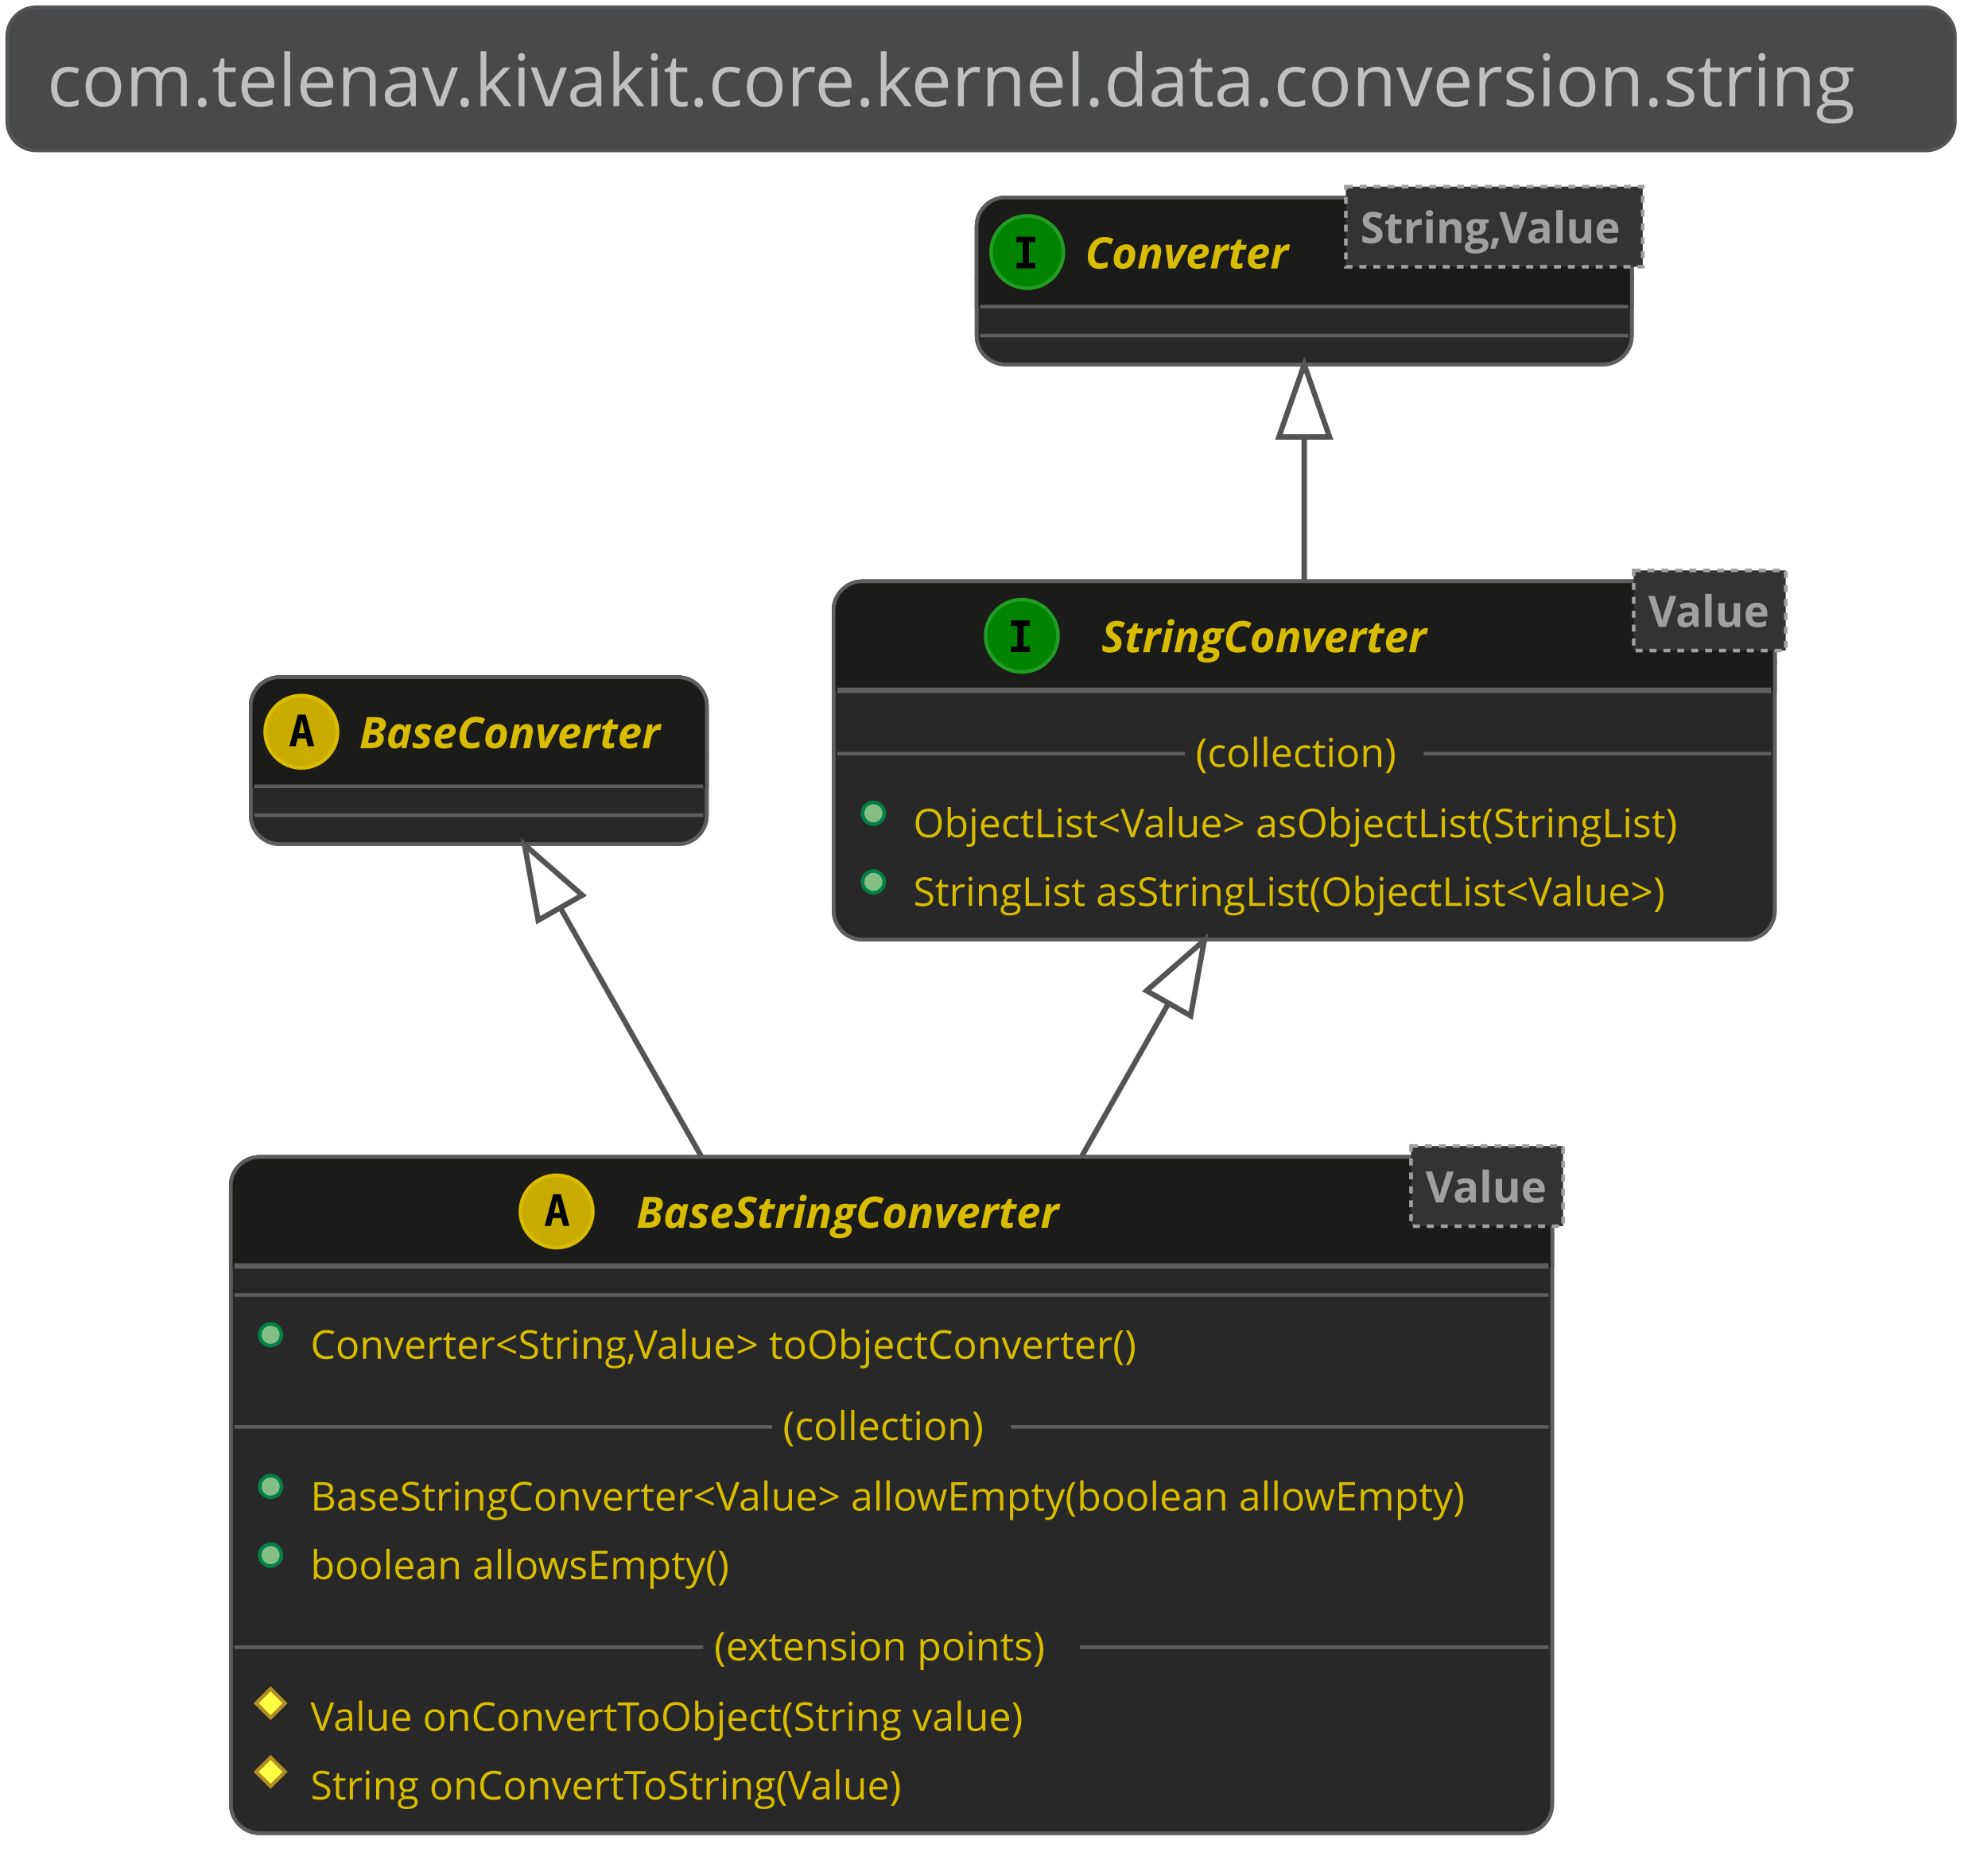
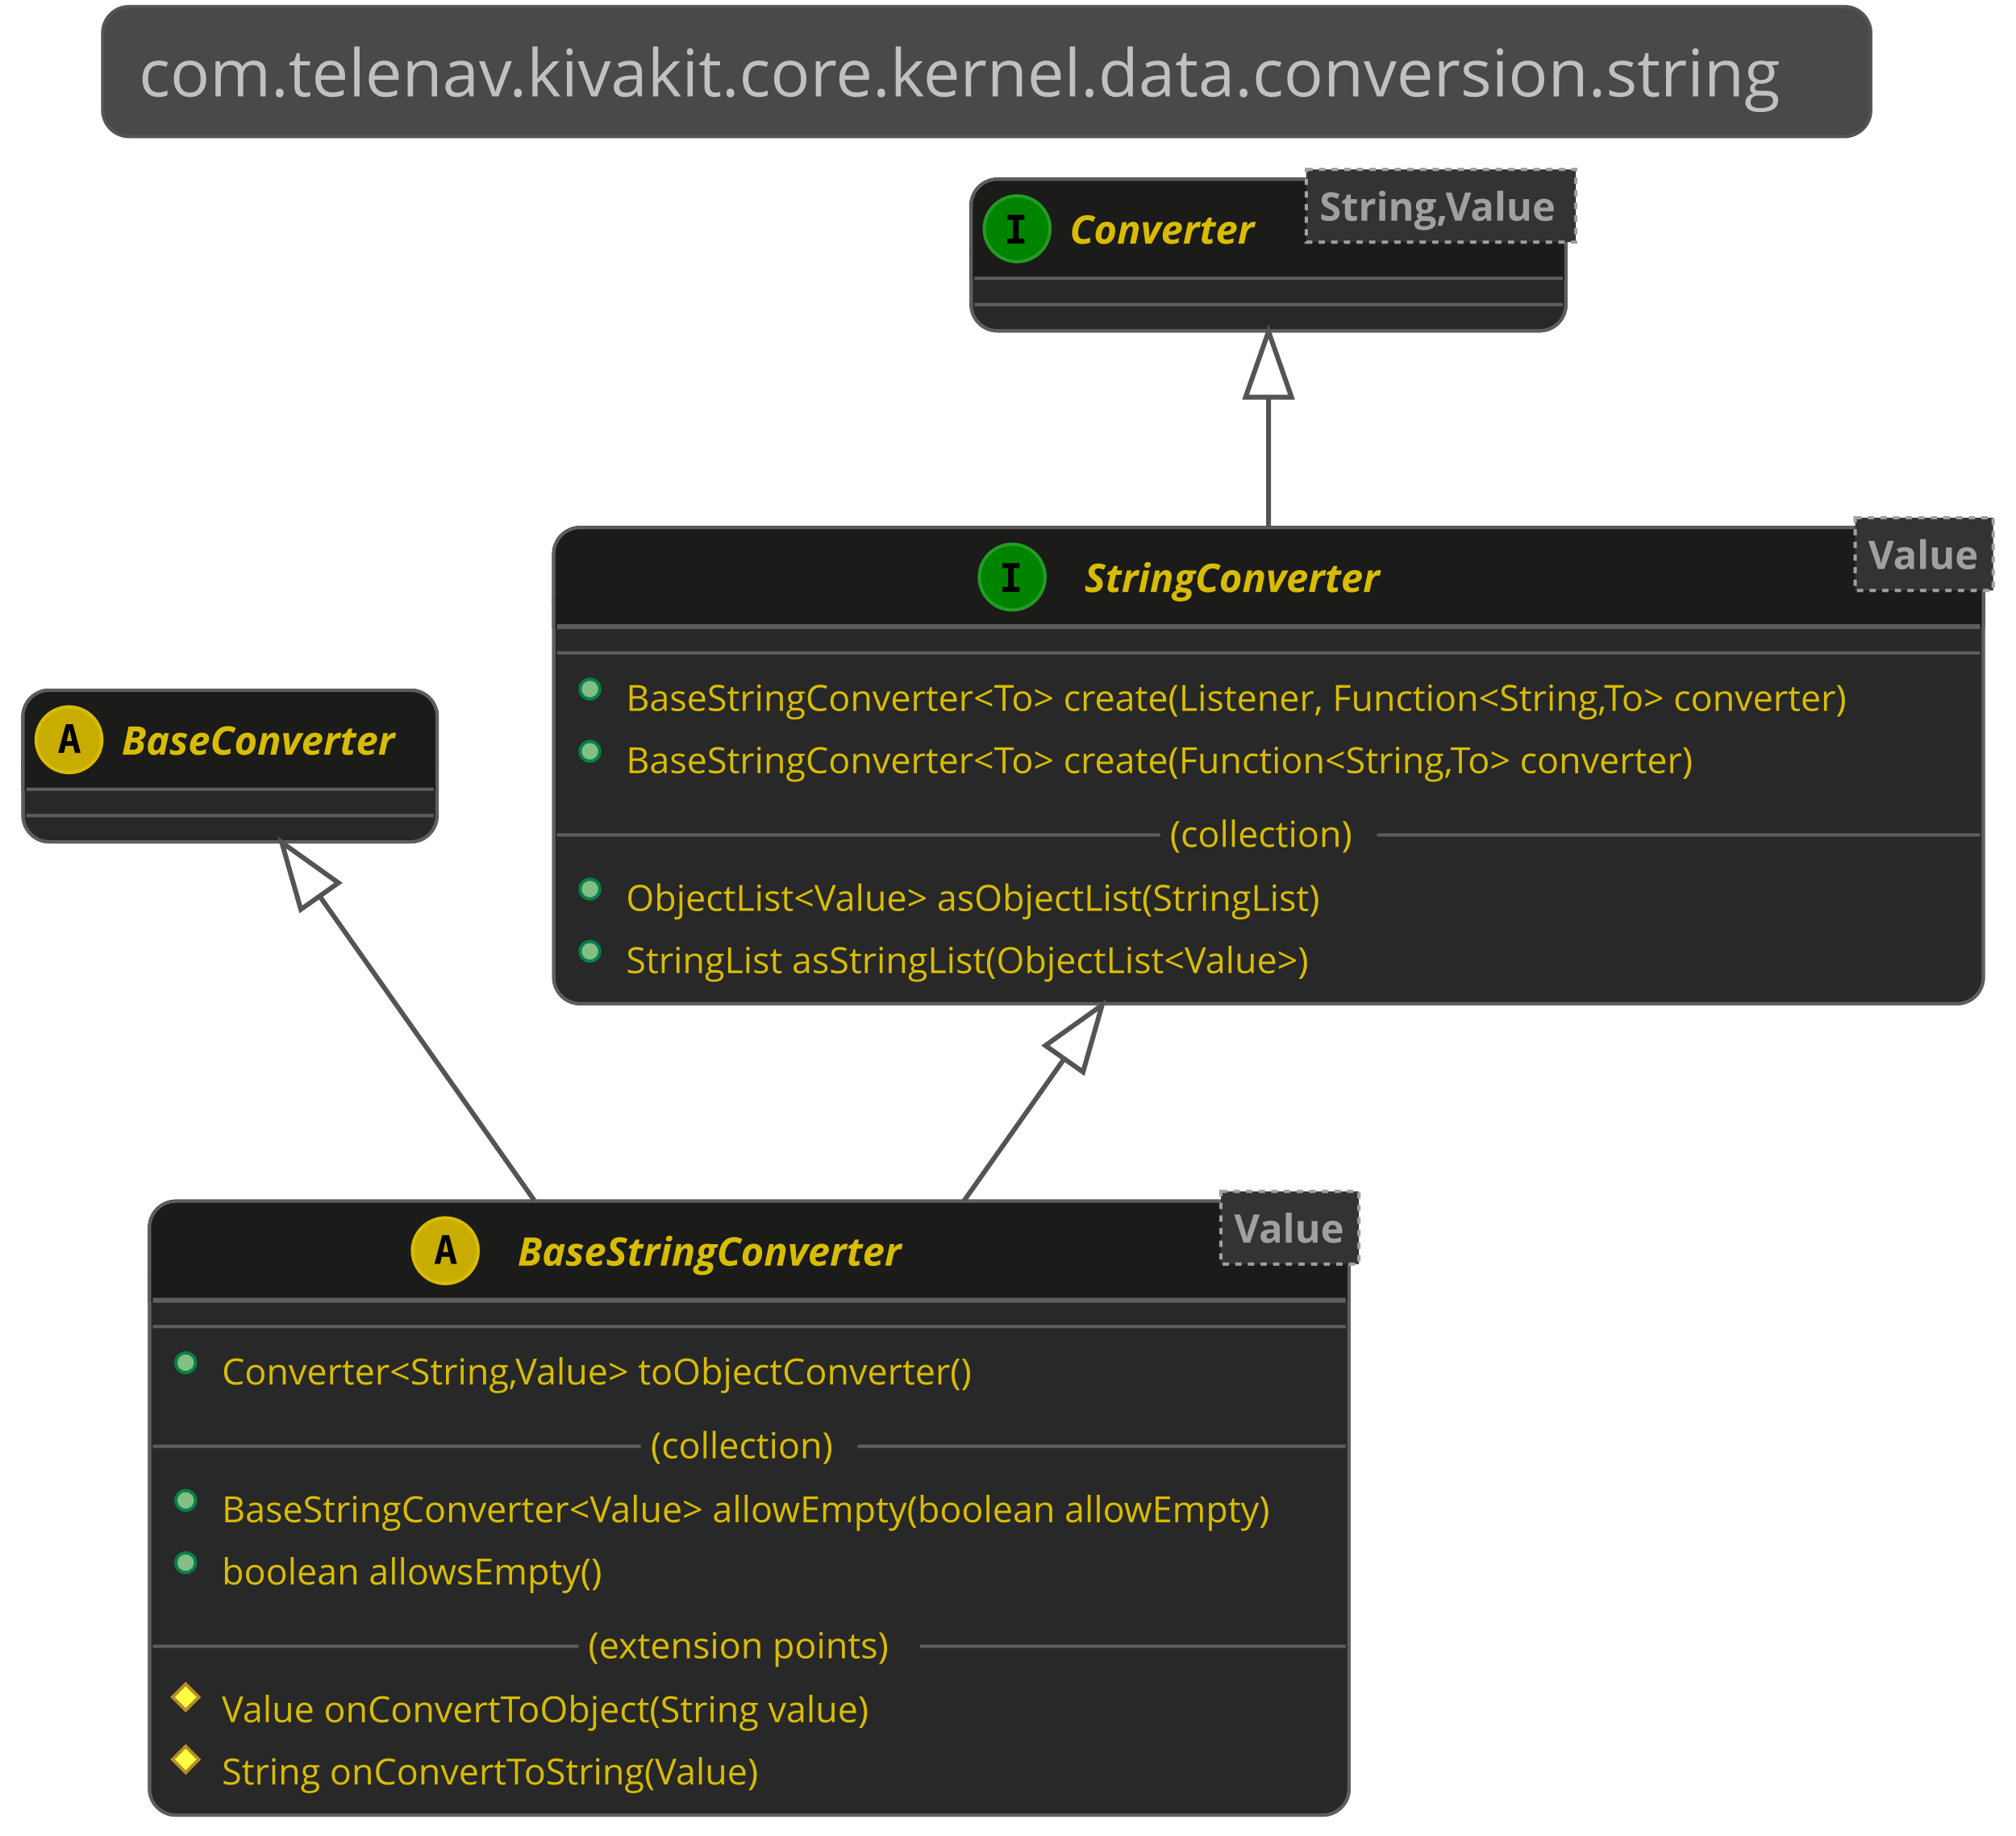
- <svg xmlns="http://www.w3.org/2000/svg" contentScriptType="application/ecmascript" contentStyleType="text/css" height="534.375px" preserveAspectRatio="none" style="width:572px;height:534px;background:#333333;" version="1.1" viewBox="0 0 572 534" width="572.917px" zoomAndPan="magnify">
+ <svg xmlns="http://www.w3.org/2000/svg" contentScriptType="application/ecmascript" contentStyleType="text/css" height="582.292px" preserveAspectRatio="none" style="width:639px;height:582px;background:#333333;" version="1.1" viewBox="0 0 639 582" width="639.583px" zoomAndPan="magnify">
  <defs />
  <g>
-     <rect fill="#48494B" height="41.203" rx="8.333" ry="8.333" style="stroke:#545454;stroke-width:1.042;" width="560.417" x="2.083" y="2.083" />
-     <text fill="#C0C0C0" font-family="Open Sans,Avenir,Nunito,Arial,Helvetica,SansSerif" font-size="20.833" lengthAdjust="spacing" textLength="537.5" x="13.542" y="30.558">com.telenav.kivakit.core.kernel.data.conversion.string</text>
-     <rect codeLine="6" fill="#282828" height="48.055" id="BaseConverter" rx="8.333" ry="8.333" style="stroke:#5E5E5E;stroke-width:1.042;" width="131.25" x="72.135" y="194.849" />
-     <rect fill="#1B1B1A" height="31.388" rx="8.333" ry="8.333" style="stroke:#1B1B1A;stroke-width:1.042;" width="131.25" x="72.135" y="194.849" />
-     <rect fill="#1B1B1A" height="8.333" style="stroke:#1B1B1A;stroke-width:1.042;" width="131.25" x="72.135" y="217.904" />
-     <rect codeLine="6" fill="none" height="48.055" id="BaseConverter" rx="8.333" ry="8.333" style="stroke:#5E5E5E;stroke-width:1.042;" width="131.25" x="72.135" y="194.849" />
-     <ellipse cx="86.719" cy="210.543" fill="#C8AC00" rx="10.417" ry="10.417" style="stroke:#D8BC00;stroke-width:1.042;" />
-     <path d="M86.833,207.245 L85.984,210.974 L87.687,210.974 Z M85.734,205.597 L87.937,205.597 L90.397,214.709 L88.597,214.709 L88.035,212.457 L85.624,212.457 L85.075,214.709 L83.274,214.709 Z " fill="#000000" />
-     <text fill="#D8BC00" font-family="Open Sans,Avenir,Nunito,Arial,Helvetica,SansSerif" font-size="12.5" font-style="italic" font-weight="bold" lengthAdjust="spacing" textLength="93.75" x="103.385" y="215.267">BaseConverter</text>
-     <line style="stroke:#5E5E5E;stroke-width:1.042;" x1="73.177" x2="202.344" y1="226.237" y2="226.237" />
-     <line style="stroke:#5E5E5E;stroke-width:1.042;" x1="73.177" x2="202.344" y1="234.57" y2="234.57" />
-     <rect codeLine="26" fill="#282828" height="103.123" id="StringConverter" rx="8.333" ry="8.333" style="stroke:#5E5E5E;stroke-width:1.042;" width="270.833" x="239.844" y="167.244" />
-     <rect fill="#1B1B1A" height="31.388" rx="8.333" ry="8.333" style="stroke:#1B1B1A;stroke-width:1.042;" width="270.833" x="239.844" y="167.244" />
-     <rect fill="#1B1B1A" height="8.333" style="stroke:#1B1B1A;stroke-width:1.042;" width="270.833" x="239.844" y="190.299" />
-     <rect codeLine="26" fill="none" height="103.123" id="StringConverter" rx="8.333" ry="8.333" style="stroke:#5E5E5E;stroke-width:1.042;" width="270.833" x="239.844" y="167.244" />
-     <ellipse cx="294.01" cy="182.939" fill="#008400" rx="10.417" ry="10.417" style="stroke:#239C23;stroke-width:1.042;" />
-     <path d="M290.894,180.101 L290.894,178.514 L296.32,178.514 L296.32,180.101 L294.507,180.101 L294.507,186.039 L296.32,186.039 L296.32,187.626 L290.894,187.626 L290.894,186.039 L292.706,186.039 L292.706,180.101 Z " fill="#000000" />
-     <text fill="#D8BC00" font-family="Open Sans,Avenir,Nunito,Arial,Helvetica,SansSerif" font-size="12.5" font-style="italic" font-weight="bold" lengthAdjust="spacing" textLength="102.083" x="316.927" y="187.663">StringConverter</text>
-     <rect fill="#333333" height="23.055" style="stroke:#A0A0A0;stroke-width:1.042;stroke-dasharray:2.0,2.0;" width="43.75" x="470.052" y="164.119" />
-     <text fill="#A0A0A0" font-family="Open Sans,Avenir,Nunito,Arial,Helvetica,SansSerif" font-size="12.5" font-weight="bold" lengthAdjust="spacing" textLength="35.417" x="474.219" y="180.371">Value</text>
-     <line style="stroke:#5E5E5E;stroke-width:1.562;" x1="240.885" x2="509.635" y1="198.633" y2="198.633" />
-     <ellipse cx="251.302" cy="234.003" fill="#84BE84" rx="3.125" ry="3.125" style="stroke:#038048;stroke-width:1.042;" />
-     <text fill="#D8BC00" font-family="Open Sans,Avenir,Nunito,Arial,Helvetica,SansSerif" font-size="11.458" lengthAdjust="spacing" textLength="238.542" x="262.76" y="240.914">ObjectList&lt;Value&gt; asObjectList(StringList)</text>
-     <ellipse cx="251.302" cy="253.748" fill="#84BE84" rx="3.125" ry="3.125" style="stroke:#038048;stroke-width:1.042;" />
-     <text fill="#D8BC00" font-family="Open Sans,Avenir,Nunito,Arial,Helvetica,SansSerif" font-size="11.458" lengthAdjust="spacing" textLength="235.417" x="262.76" y="260.659">StringList asStringList(ObjectList&lt;Value&gt;)</text>
-     <line style="stroke:#5E5E5E;stroke-width:1.042;" x1="240.885" x2="340.885" y1="216.839" y2="216.839" />
-     <text fill="#D8BC00" font-family="Open Sans,Avenir,Nunito,Arial,Helvetica,SansSerif" font-size="11.458" lengthAdjust="spacing" textLength="62.5" x="344.01" y="220.648">(collection)</text>
-     <line style="stroke:#5E5E5E;stroke-width:1.042;" x1="409.635" x2="509.635" y1="216.839" y2="216.839" />
-     <rect codeLine="12" fill="#282828" height="194.602" id="BaseStringConverter" rx="8.333" ry="8.333" style="stroke:#5E5E5E;stroke-width:1.042;" width="380.208" x="66.406" y="332.87" />
-     <rect fill="#1B1B1A" height="31.388" rx="8.333" ry="8.333" style="stroke:#1B1B1A;stroke-width:1.042;" width="380.208" x="66.406" y="332.87" />
-     <rect fill="#1B1B1A" height="8.333" style="stroke:#1B1B1A;stroke-width:1.042;" width="380.208" x="66.406" y="355.925" />
-     <rect codeLine="12" fill="none" height="194.602" id="BaseStringConverter" rx="8.333" ry="8.333" style="stroke:#5E5E5E;stroke-width:1.042;" width="380.208" x="66.406" y="332.87" />
-     <ellipse cx="160.156" cy="348.564" fill="#C8AC00" rx="10.417" ry="10.417" style="stroke:#D8BC00;stroke-width:1.042;" />
-     <path d="M160.27,345.266 L159.422,348.995 L161.125,348.995 Z M159.172,343.618 L161.375,343.618 L163.835,352.73 L162.034,352.73 L161.473,350.478 L159.062,350.478 L158.512,352.73 L156.712,352.73 Z " fill="#000000" />
-     <text fill="#D8BC00" font-family="Open Sans,Avenir,Nunito,Arial,Helvetica,SansSerif" font-size="12.5" font-style="italic" font-weight="bold" lengthAdjust="spacing" textLength="132.292" x="183.073" y="353.288">BaseStringConverter</text>
-     <rect fill="#333333" height="23.055" style="stroke:#A0A0A0;stroke-width:1.042;stroke-dasharray:2.0,2.0;" width="43.75" x="405.99" y="329.745" />
-     <text fill="#A0A0A0" font-family="Open Sans,Avenir,Nunito,Arial,Helvetica,SansSerif" font-size="12.5" font-weight="bold" lengthAdjust="spacing" textLength="35.417" x="410.156" y="345.996">Value</text>
-     <line style="stroke:#5E5E5E;stroke-width:1.562;" x1="67.448" x2="445.573" y1="364.258" y2="364.258" />
-     <line style="stroke:#5E5E5E;stroke-width:1.042;" x1="67.448" x2="445.573" y1="372.591" y2="372.591" />
-     <ellipse cx="77.865" cy="384.05" fill="#84BE84" rx="3.125" ry="3.125" style="stroke:#038048;stroke-width:1.042;" />
-     <text fill="#D8BC00" font-family="Open Sans,Avenir,Nunito,Arial,Helvetica,SansSerif" font-size="11.458" lengthAdjust="spacing" textLength="257.292" x="89.323" y="390.961">Converter&lt;String,Value&gt; toObjectConverter()</text>
-     <ellipse cx="77.865" cy="427.706" fill="#84BE84" rx="3.125" ry="3.125" style="stroke:#038048;stroke-width:1.042;" />
-     <text fill="#D8BC00" font-family="Open Sans,Avenir,Nunito,Arial,Helvetica,SansSerif" font-size="11.458" lengthAdjust="spacing" textLength="347.917" x="89.323" y="434.617">BaseStringConverter&lt;Value&gt; allowEmpty(boolean allowEmpty)</text>
-     <ellipse cx="77.865" cy="447.451" fill="#84BE84" rx="3.125" ry="3.125" style="stroke:#038048;stroke-width:1.042;" />
-     <text fill="#D8BC00" font-family="Open Sans,Avenir,Nunito,Arial,Helvetica,SansSerif" font-size="11.458" lengthAdjust="spacing" textLength="125" x="89.323" y="454.362">boolean allowsEmpty()</text>
-     <line style="stroke:#5E5E5E;stroke-width:1.042;" x1="67.448" x2="222.135" y1="410.542" y2="410.542" />
-     <text fill="#D8BC00" font-family="Open Sans,Avenir,Nunito,Arial,Helvetica,SansSerif" font-size="11.458" lengthAdjust="spacing" textLength="62.5" x="225.26" y="414.351">(collection)</text>
-     <line style="stroke:#5E5E5E;stroke-width:1.042;" x1="290.885" x2="445.573" y1="410.542" y2="410.542" />
-     <polygon fill="#FFFF44" points="77.865,485.899,82.031,490.065,77.865,494.232,73.698,490.065" style="stroke:#B38D22;stroke-width:1.042;" />
-     <text fill="#D8BC00" font-family="Open Sans,Avenir,Nunito,Arial,Helvetica,SansSerif" font-size="11.458" lengthAdjust="spacing" textLength="217.708" x="89.323" y="498.018">Value onConvertToObject(String value)</text>
-     <polygon fill="#FFFF44" points="77.865,505.644,82.031,509.81,77.865,513.977,73.698,509.81" style="stroke:#B38D22;stroke-width:1.042;" />
-     <text fill="#D8BC00" font-family="Open Sans,Avenir,Nunito,Arial,Helvetica,SansSerif" font-size="11.458" lengthAdjust="spacing" textLength="182.292" x="89.323" y="517.763">String onConvertToString(Value)</text>
-     <line style="stroke:#5E5E5E;stroke-width:1.042;" x1="67.448" x2="202.344" y1="473.943" y2="473.943" />
-     <text fill="#D8BC00" font-family="Open Sans,Avenir,Nunito,Arial,Helvetica,SansSerif" font-size="11.458" lengthAdjust="spacing" textLength="102.083" x="205.469" y="477.753">(extension points)</text>
-     <line style="stroke:#5E5E5E;stroke-width:1.042;" x1="310.677" x2="445.573" y1="473.943" y2="473.943" />
-     <rect codeLine="24" fill="#282828" height="48.055" id="Converter" rx="8.333" ry="8.333" style="stroke:#5E5E5E;stroke-width:1.042;" width="188.542" x="280.99" y="56.828" />
-     <rect fill="#1B1B1A" height="31.388" rx="8.333" ry="8.333" style="stroke:#1B1B1A;stroke-width:1.042;" width="188.542" x="280.99" y="56.828" />
-     <rect fill="#1B1B1A" height="8.333" style="stroke:#1B1B1A;stroke-width:1.042;" width="188.542" x="280.99" y="79.883" />
-     <rect codeLine="24" fill="none" height="48.055" id="Converter" rx="8.333" ry="8.333" style="stroke:#5E5E5E;stroke-width:1.042;" width="188.542" x="280.99" y="56.828" />
-     <ellipse cx="295.573" cy="72.522" fill="#008400" rx="10.417" ry="10.417" style="stroke:#239C23;stroke-width:1.042;" />
-     <path d="M292.456,69.684 L292.456,68.097 L297.882,68.097 L297.882,69.684 L296.069,69.684 L296.069,75.623 L297.882,75.623 L297.882,77.21 L292.456,77.21 L292.456,75.623 L294.269,75.623 L294.269,69.684 Z " fill="#000000" />
-     <text fill="#D8BC00" font-family="Open Sans,Avenir,Nunito,Arial,Helvetica,SansSerif" font-size="12.5" font-style="italic" font-weight="bold" lengthAdjust="spacing" textLength="63.542" x="312.24" y="77.246">Converter</text>
-     <rect fill="#333333" height="23.055" style="stroke:#A0A0A0;stroke-width:1.042;stroke-dasharray:2.0,2.0;" width="85.417" x="387.24" y="53.703" />
-     <text fill="#A0A0A0" font-family="Open Sans,Avenir,Nunito,Arial,Helvetica,SansSerif" font-size="12.5" font-weight="bold" lengthAdjust="spacing" textLength="77.083" x="391.406" y="69.954">String,Value</text>
-     <line style="stroke:#5E5E5E;stroke-width:1.042;" x1="282.031" x2="468.49" y1="88.216" y2="88.216" />
-     <line style="stroke:#5E5E5E;stroke-width:1.042;" x1="282.031" x2="468.49" y1="96.549" y2="96.549" />
-     <path codeLine="10" d="M161.281,261.317 C172.938,281.859 187.531,307.609 201.781,332.724 " fill="none" id="BaseConverter-backto-BaseStringConverter" style="stroke:#545454;stroke-width:1.562;" />
-     <polygon fill="none" points="154.854,264.776,150.927,243.057,167.542,257.578,154.854,264.776" style="stroke:#545454;stroke-width:1.562;" />
-     <path codeLine="11" d="M336.073,288.942 C328.125,302.963 319.625,317.953 311.24,332.724 " fill="none" id="StringConverter-backto-BaseStringConverter" style="stroke:#545454;stroke-width:1.562;" />
-     <polygon fill="none" points="329.896,285.057,346.51,270.536,342.583,292.255,329.896,285.057" style="stroke:#545454;stroke-width:1.562;" />
-     <path codeLine="25" d="M375.26,125.963 C375.26,139.119 375.26,153.651 375.26,167.192 " fill="none" id="Converter-backto-StringConverter" style="stroke:#545454;stroke-width:1.562;" />
-     <polygon fill="none" points="367.969,125.724,375.26,104.89,382.552,125.724,367.969,125.724" style="stroke:#545454;stroke-width:1.562;" />
+     <rect fill="#48494B" height="41.203" rx="8.333" ry="8.333" style="stroke:#545454;stroke-width:1.042;" width="560.417" x="32.552" y="2.083" />
+     <text fill="#C0C0C0" font-family="Open Sans,Avenir,Nunito,Arial,Helvetica,SansSerif" font-size="20.833" lengthAdjust="spacing" textLength="537.5" x="44.01" y="30.558">com.telenav.kivakit.core.kernel.data.conversion.string</text>
+     <rect codeLine="6" fill="#282828" height="48.055" id="BaseConverter" rx="8.333" ry="8.333" style="stroke:#5E5E5E;stroke-width:1.042;" width="131.25" x="7.292" y="218.807" />
+     <rect fill="#1B1B1A" height="31.388" rx="8.333" ry="8.333" style="stroke:#1B1B1A;stroke-width:1.042;" width="131.25" x="7.292" y="218.807" />
+     <rect fill="#1B1B1A" height="8.333" style="stroke:#1B1B1A;stroke-width:1.042;" width="131.25" x="7.292" y="241.862" />
+     <rect codeLine="6" fill="none" height="48.055" id="BaseConverter" rx="8.333" ry="8.333" style="stroke:#5E5E5E;stroke-width:1.042;" width="131.25" x="7.292" y="218.807" />
+     <ellipse cx="21.875" cy="234.501" fill="#C8AC00" rx="10.417" ry="10.417" style="stroke:#D8BC00;stroke-width:1.042;" />
+     <path d="M21.989,231.203 L21.14,234.933 L22.843,234.933 Z M20.89,229.555 L23.094,229.555 L25.553,238.668 L23.753,238.668 L23.191,236.416 L20.78,236.416 L20.231,238.668 L18.431,238.668 Z " fill="#000000" />
+     <text fill="#D8BC00" font-family="Open Sans,Avenir,Nunito,Arial,Helvetica,SansSerif" font-size="12.5" font-style="italic" font-weight="bold" lengthAdjust="spacing" textLength="93.75" x="38.542" y="239.225">BaseConverter</text>
+     <line style="stroke:#5E5E5E;stroke-width:1.042;" x1="8.333" x2="137.5" y1="250.195" y2="250.195" />
+     <line style="stroke:#5E5E5E;stroke-width:1.042;" x1="8.333" x2="137.5" y1="258.529" y2="258.529" />
+     <rect codeLine="26" fill="#282828" height="150.946" id="StringConverter" rx="8.333" ry="8.333" style="stroke:#5E5E5E;stroke-width:1.042;" width="453.125" x="175.521" y="167.244" />
+     <rect fill="#1B1B1A" height="31.388" rx="8.333" ry="8.333" style="stroke:#1B1B1A;stroke-width:1.042;" width="453.125" x="175.521" y="167.244" />
+     <rect fill="#1B1B1A" height="8.333" style="stroke:#1B1B1A;stroke-width:1.042;" width="453.125" x="175.521" y="190.299" />
+     <rect codeLine="26" fill="none" height="150.946" id="StringConverter" rx="8.333" ry="8.333" style="stroke:#5E5E5E;stroke-width:1.042;" width="453.125" x="175.521" y="167.244" />
+     <ellipse cx="320.833" cy="182.939" fill="#008400" rx="10.417" ry="10.417" style="stroke:#239C23;stroke-width:1.042;" />
+     <path d="M317.716,180.101 L317.716,178.514 L323.142,178.514 L323.142,180.101 L321.33,180.101 L321.33,186.039 L323.142,186.039 L323.142,187.626 L317.716,187.626 L317.716,186.039 L319.529,186.039 L319.529,180.101 Z " fill="#000000" />
+     <text fill="#D8BC00" font-family="Open Sans,Avenir,Nunito,Arial,Helvetica,SansSerif" font-size="12.5" font-style="italic" font-weight="bold" lengthAdjust="spacing" textLength="102.083" x="343.75" y="187.663">StringConverter</text>
+     <rect fill="#333333" height="23.055" style="stroke:#A0A0A0;stroke-width:1.042;stroke-dasharray:2.0,2.0;" width="43.75" x="588.021" y="164.119" />
+     <text fill="#A0A0A0" font-family="Open Sans,Avenir,Nunito,Arial,Helvetica,SansSerif" font-size="12.5" font-weight="bold" lengthAdjust="spacing" textLength="35.417" x="592.188" y="180.371">Value</text>
+     <line style="stroke:#5E5E5E;stroke-width:1.562;" x1="176.562" x2="627.604" y1="198.633" y2="198.633" />
+     <line style="stroke:#5E5E5E;stroke-width:1.042;" x1="176.562" x2="627.604" y1="206.966" y2="206.966" />
+     <ellipse cx="186.979" cy="218.424" fill="#84BE84" rx="3.125" ry="3.125" style="stroke:#038048;stroke-width:1.042;" />
+     <text fill="#D8BC00" font-family="Open Sans,Avenir,Nunito,Arial,Helvetica,SansSerif" font-size="11.458" lengthAdjust="spacing" textLength="420.833" x="198.438" y="225.336">BaseStringConverter&lt;To&gt; create(Listener, Function&lt;String,To&gt; converter)</text>
+     <ellipse cx="186.979" cy="238.169" fill="#84BE84" rx="3.125" ry="3.125" style="stroke:#038048;stroke-width:1.042;" />
+     <text fill="#D8BC00" font-family="Open Sans,Avenir,Nunito,Arial,Helvetica,SansSerif" font-size="11.458" lengthAdjust="spacing" textLength="369.792" x="198.438" y="245.081">BaseStringConverter&lt;To&gt; create(Function&lt;String,To&gt; converter)</text>
+     <ellipse cx="186.979" cy="281.826" fill="#84BE84" rx="3.125" ry="3.125" style="stroke:#038048;stroke-width:1.042;" />
+     <text fill="#D8BC00" font-family="Open Sans,Avenir,Nunito,Arial,Helvetica,SansSerif" font-size="11.458" lengthAdjust="spacing" textLength="238.542" x="198.438" y="288.737">ObjectList&lt;Value&gt; asObjectList(StringList)</text>
+     <ellipse cx="186.979" cy="301.571" fill="#84BE84" rx="3.125" ry="3.125" style="stroke:#038048;stroke-width:1.042;" />
+     <text fill="#D8BC00" font-family="Open Sans,Avenir,Nunito,Arial,Helvetica,SansSerif" font-size="11.458" lengthAdjust="spacing" textLength="235.417" x="198.438" y="308.482">StringList asStringList(ObjectList&lt;Value&gt;)</text>
+     <line style="stroke:#5E5E5E;stroke-width:1.042;" x1="176.562" x2="367.708" y1="264.662" y2="264.662" />
+     <text fill="#D8BC00" font-family="Open Sans,Avenir,Nunito,Arial,Helvetica,SansSerif" font-size="11.458" lengthAdjust="spacing" textLength="62.5" x="370.833" y="268.471">(collection)</text>
+     <line style="stroke:#5E5E5E;stroke-width:1.042;" x1="436.458" x2="627.604" y1="264.662" y2="264.662" />
+     <rect codeLine="12" fill="#282828" height="194.602" id="BaseStringConverter" rx="8.333" ry="8.333" style="stroke:#5E5E5E;stroke-width:1.042;" width="380.208" x="47.396" y="380.786" />
+     <rect fill="#1B1B1A" height="31.388" rx="8.333" ry="8.333" style="stroke:#1B1B1A;stroke-width:1.042;" width="380.208" x="47.396" y="380.786" />
+     <rect fill="#1B1B1A" height="8.333" style="stroke:#1B1B1A;stroke-width:1.042;" width="380.208" x="47.396" y="403.841" />
+     <rect codeLine="12" fill="none" height="194.602" id="BaseStringConverter" rx="8.333" ry="8.333" style="stroke:#5E5E5E;stroke-width:1.042;" width="380.208" x="47.396" y="380.786" />
+     <ellipse cx="141.146" cy="396.48" fill="#C8AC00" rx="10.417" ry="10.417" style="stroke:#D8BC00;stroke-width:1.042;" />
+     <path d="M141.26,393.182 L140.411,396.912 L142.114,396.912 Z M140.161,391.534 L142.364,391.534 L144.824,400.647 L143.024,400.647 L142.462,398.395 L140.051,398.395 L139.502,400.647 L137.701,400.647 Z " fill="#000000" />
+     <text fill="#D8BC00" font-family="Open Sans,Avenir,Nunito,Arial,Helvetica,SansSerif" font-size="12.5" font-style="italic" font-weight="bold" lengthAdjust="spacing" textLength="132.292" x="164.062" y="401.204">BaseStringConverter</text>
+     <rect fill="#333333" height="23.055" style="stroke:#A0A0A0;stroke-width:1.042;stroke-dasharray:2.0,2.0;" width="43.75" x="386.979" y="377.661" />
+     <text fill="#A0A0A0" font-family="Open Sans,Avenir,Nunito,Arial,Helvetica,SansSerif" font-size="12.5" font-weight="bold" lengthAdjust="spacing" textLength="35.417" x="391.146" y="393.913">Value</text>
+     <line style="stroke:#5E5E5E;stroke-width:1.562;" x1="48.438" x2="426.562" y1="412.175" y2="412.175" />
+     <line style="stroke:#5E5E5E;stroke-width:1.042;" x1="48.438" x2="426.562" y1="420.508" y2="420.508" />
+     <ellipse cx="58.854" cy="431.966" fill="#84BE84" rx="3.125" ry="3.125" style="stroke:#038048;stroke-width:1.042;" />
+     <text fill="#D8BC00" font-family="Open Sans,Avenir,Nunito,Arial,Helvetica,SansSerif" font-size="11.458" lengthAdjust="spacing" textLength="257.292" x="70.312" y="438.877">Converter&lt;String,Value&gt; toObjectConverter()</text>
+     <ellipse cx="58.854" cy="475.623" fill="#84BE84" rx="3.125" ry="3.125" style="stroke:#038048;stroke-width:1.042;" />
+     <text fill="#D8BC00" font-family="Open Sans,Avenir,Nunito,Arial,Helvetica,SansSerif" font-size="11.458" lengthAdjust="spacing" textLength="347.917" x="70.312" y="482.534">BaseStringConverter&lt;Value&gt; allowEmpty(boolean allowEmpty)</text>
+     <ellipse cx="58.854" cy="495.367" fill="#84BE84" rx="3.125" ry="3.125" style="stroke:#038048;stroke-width:1.042;" />
+     <text fill="#D8BC00" font-family="Open Sans,Avenir,Nunito,Arial,Helvetica,SansSerif" font-size="11.458" lengthAdjust="spacing" textLength="125" x="70.312" y="502.279">boolean allowsEmpty()</text>
+     <line style="stroke:#5E5E5E;stroke-width:1.042;" x1="48.438" x2="203.125" y1="458.459" y2="458.459" />
+     <text fill="#D8BC00" font-family="Open Sans,Avenir,Nunito,Arial,Helvetica,SansSerif" font-size="11.458" lengthAdjust="spacing" textLength="62.5" x="206.25" y="462.268">(collection)</text>
+     <line style="stroke:#5E5E5E;stroke-width:1.042;" x1="271.875" x2="426.562" y1="458.459" y2="458.459" />
+     <polygon fill="#FFFF44" points="58.854,533.816,63.021,537.982,58.854,542.149,54.688,537.982" style="stroke:#B38D22;stroke-width:1.042;" />
+     <text fill="#D8BC00" font-family="Open Sans,Avenir,Nunito,Arial,Helvetica,SansSerif" font-size="11.458" lengthAdjust="spacing" textLength="217.708" x="70.312" y="545.935">Value onConvertToObject(String value)</text>
+     <polygon fill="#FFFF44" points="58.854,553.56,63.021,557.727,58.854,561.894,54.688,557.727" style="stroke:#B38D22;stroke-width:1.042;" />
+     <text fill="#D8BC00" font-family="Open Sans,Avenir,Nunito,Arial,Helvetica,SansSerif" font-size="11.458" lengthAdjust="spacing" textLength="182.292" x="70.312" y="565.68">String onConvertToString(Value)</text>
+     <line style="stroke:#5E5E5E;stroke-width:1.042;" x1="48.438" x2="183.333" y1="521.86" y2="521.86" />
+     <text fill="#D8BC00" font-family="Open Sans,Avenir,Nunito,Arial,Helvetica,SansSerif" font-size="11.458" lengthAdjust="spacing" textLength="102.083" x="186.458" y="525.669">(extension points)</text>
+     <line style="stroke:#5E5E5E;stroke-width:1.042;" x1="291.667" x2="426.562" y1="521.86" y2="521.86" />
+     <rect codeLine="24" fill="#282828" height="48.055" id="Converter" rx="8.333" ry="8.333" style="stroke:#5E5E5E;stroke-width:1.042;" width="188.542" x="307.812" y="56.828" />
+     <rect fill="#1B1B1A" height="31.388" rx="8.333" ry="8.333" style="stroke:#1B1B1A;stroke-width:1.042;" width="188.542" x="307.812" y="56.828" />
+     <rect fill="#1B1B1A" height="8.333" style="stroke:#1B1B1A;stroke-width:1.042;" width="188.542" x="307.812" y="79.883" />
+     <rect codeLine="24" fill="none" height="48.055" id="Converter" rx="8.333" ry="8.333" style="stroke:#5E5E5E;stroke-width:1.042;" width="188.542" x="307.812" y="56.828" />
+     <ellipse cx="322.396" cy="72.522" fill="#008400" rx="10.417" ry="10.417" style="stroke:#239C23;stroke-width:1.042;" />
+     <path d="M319.279,69.684 L319.279,68.097 L324.705,68.097 L324.705,69.684 L322.892,69.684 L322.892,75.623 L324.705,75.623 L324.705,77.21 L319.279,77.21 L319.279,75.623 L321.092,75.623 L321.092,69.684 Z " fill="#000000" />
+     <text fill="#D8BC00" font-family="Open Sans,Avenir,Nunito,Arial,Helvetica,SansSerif" font-size="12.5" font-style="italic" font-weight="bold" lengthAdjust="spacing" textLength="63.542" x="339.062" y="77.246">Converter</text>
+     <rect fill="#333333" height="23.055" style="stroke:#A0A0A0;stroke-width:1.042;stroke-dasharray:2.0,2.0;" width="85.417" x="414.062" y="53.703" />
+     <text fill="#A0A0A0" font-family="Open Sans,Avenir,Nunito,Arial,Helvetica,SansSerif" font-size="12.5" font-weight="bold" lengthAdjust="spacing" textLength="77.083" x="418.229" y="69.954">String,Value</text>
+     <line style="stroke:#5E5E5E;stroke-width:1.042;" x1="308.854" x2="495.312" y1="88.216" y2="88.216" />
+     <line style="stroke:#5E5E5E;stroke-width:1.042;" x1="308.854" x2="495.312" y1="96.549" y2="96.549" />
+     <path codeLine="10" d="M101.396,284.182 C120.167,310.786 145.573,346.817 169.365,380.536 " fill="none" id="BaseConverter-backto-BaseStringConverter" style="stroke:#545454;stroke-width:1.562;" />
+     <polygon fill="none" points="95.354,288.265,89.302,267.036,107.271,279.859,95.354,288.265" style="stroke:#545454;stroke-width:1.562;" />
+     <path codeLine="11" d="M336.979,336.099 C326.667,350.724 315.979,365.88 305.594,380.599 " fill="none" id="StringConverter-backto-BaseStringConverter" style="stroke:#545454;stroke-width:1.562;" />
+     <polygon fill="none" points="331.365,331.421,349.333,318.599,343.281,339.828,331.365,331.421" style="stroke:#545454;stroke-width:1.562;" />
+     <path codeLine="25" d="M402.083,126.005 C402.083,138.755 402.083,153.036 402.083,167.088 " fill="none" id="Converter-backto-StringConverter" style="stroke:#545454;stroke-width:1.562;" />
+     <polygon fill="none" points="394.792,125.911,402.083,105.078,409.375,125.911,394.792,125.911" style="stroke:#545454;stroke-width:1.562;" />
  </g>
</svg>
